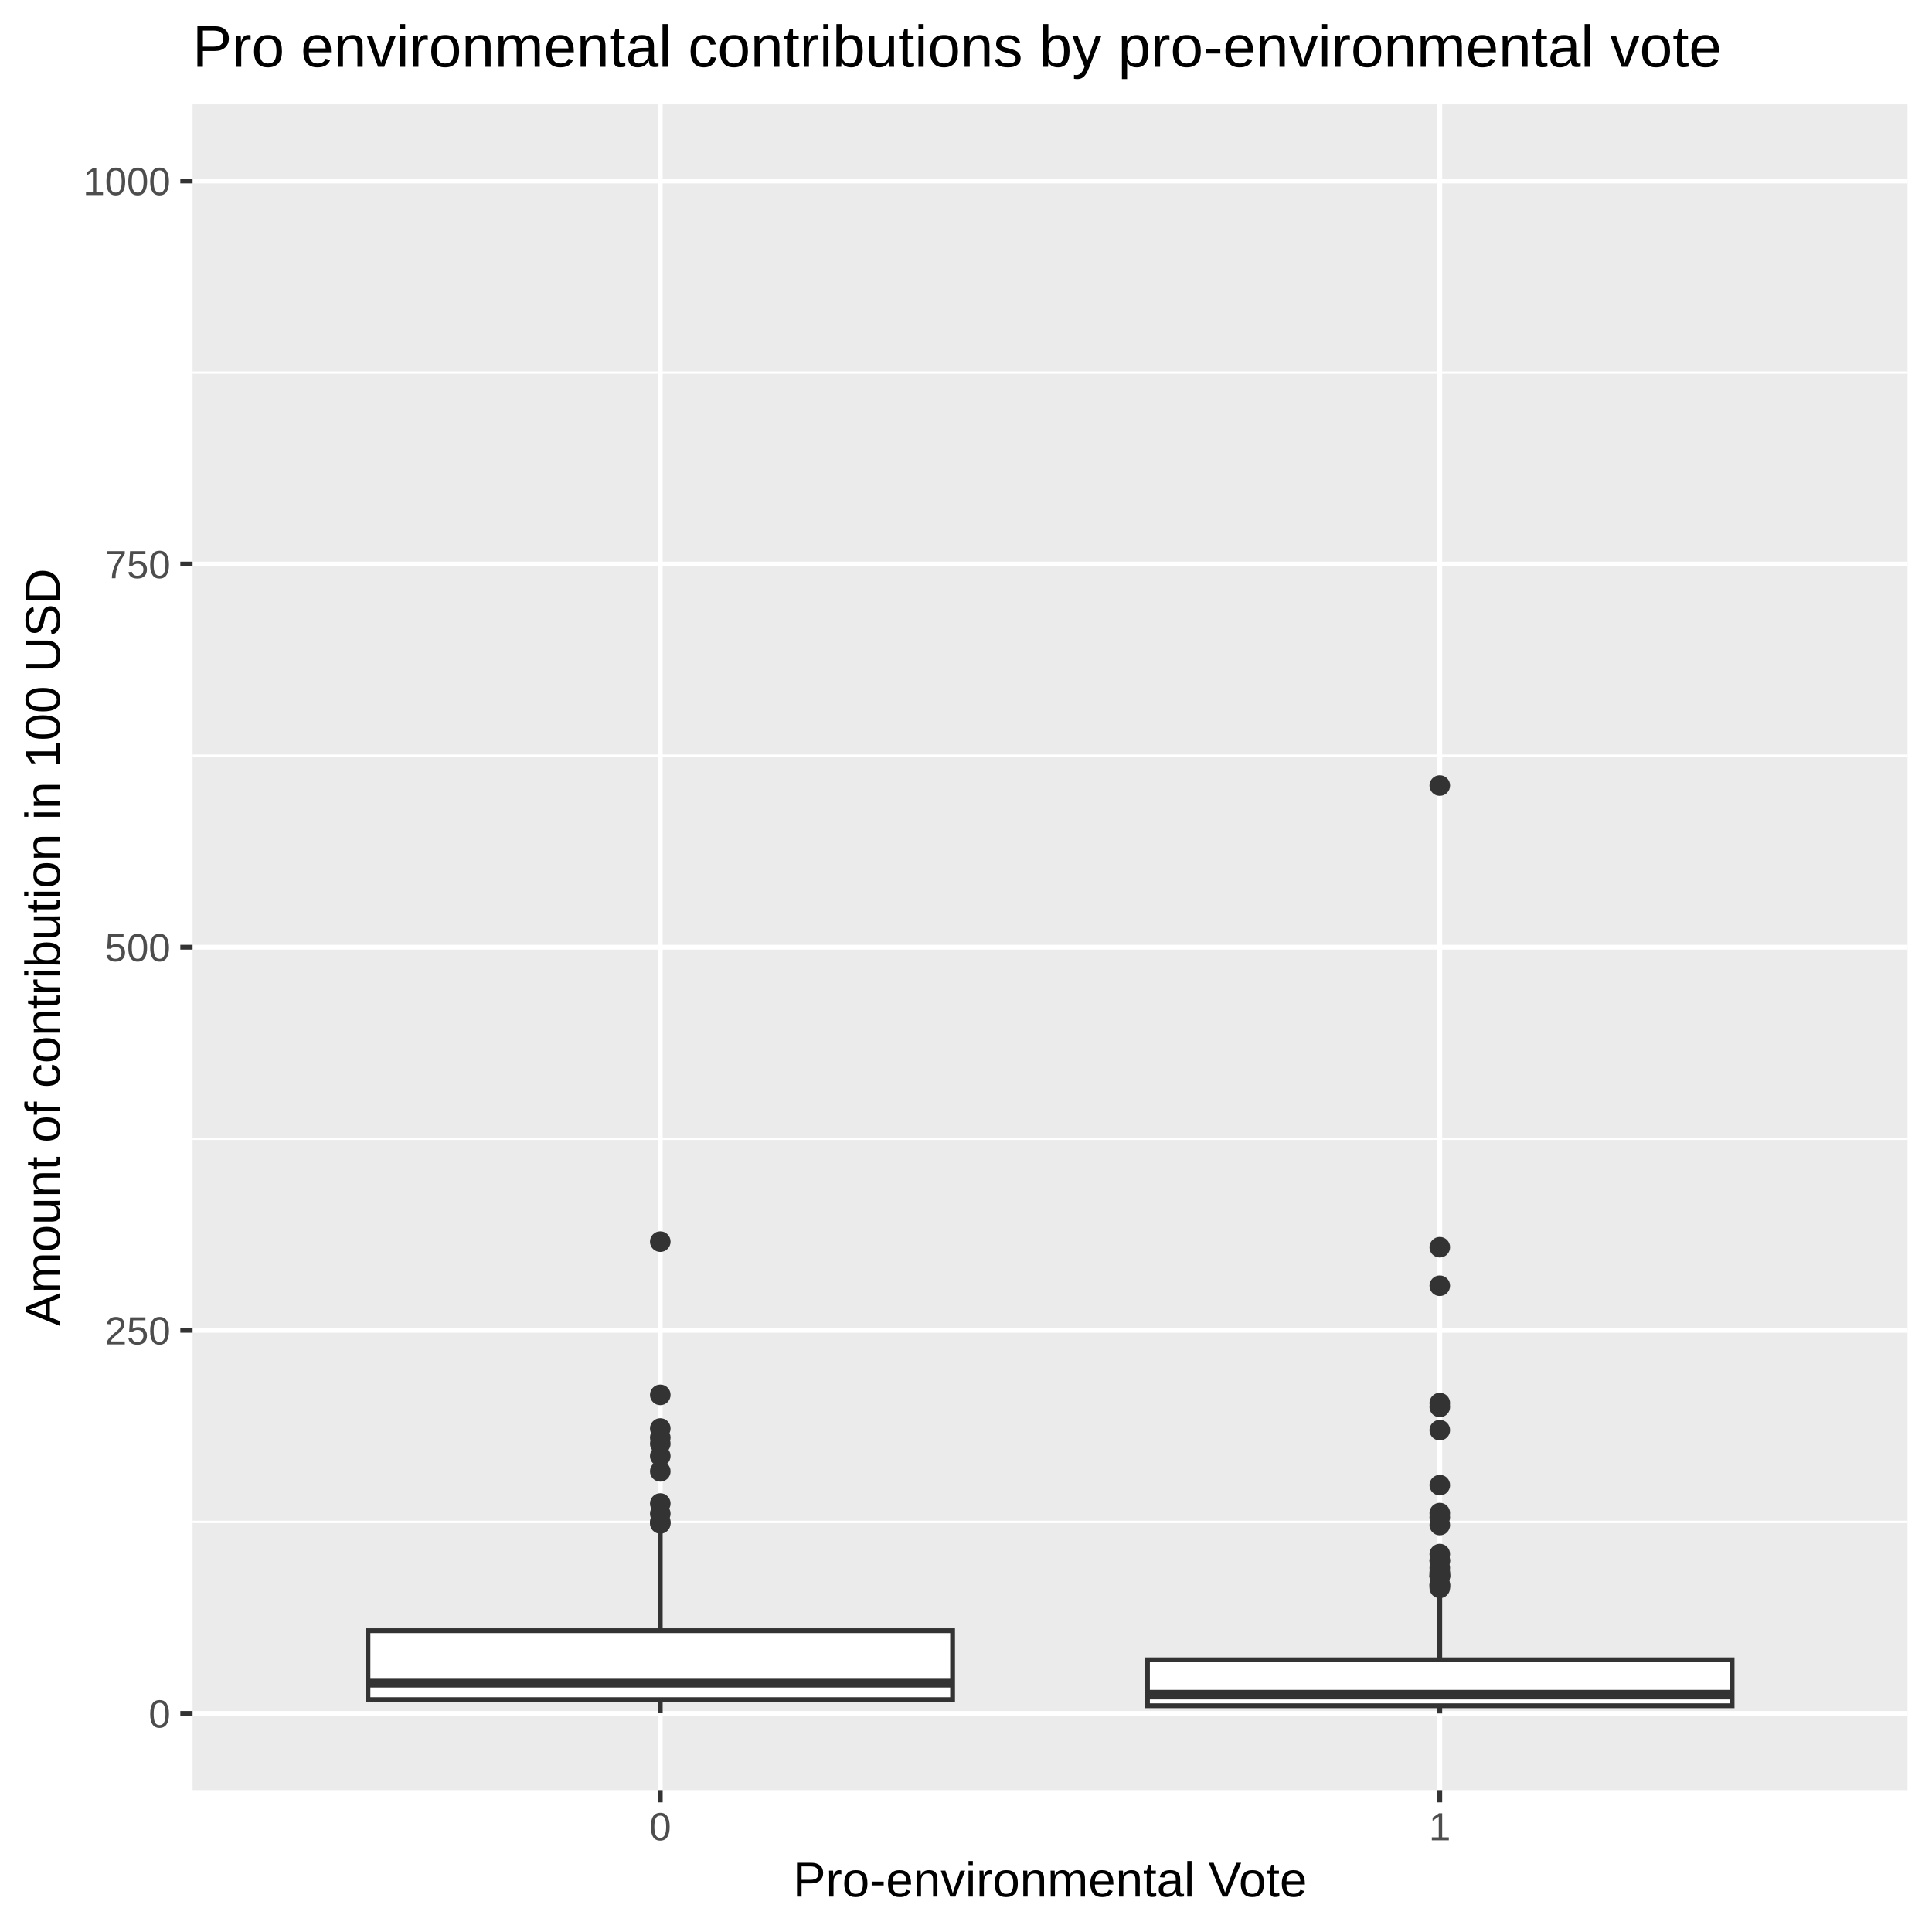
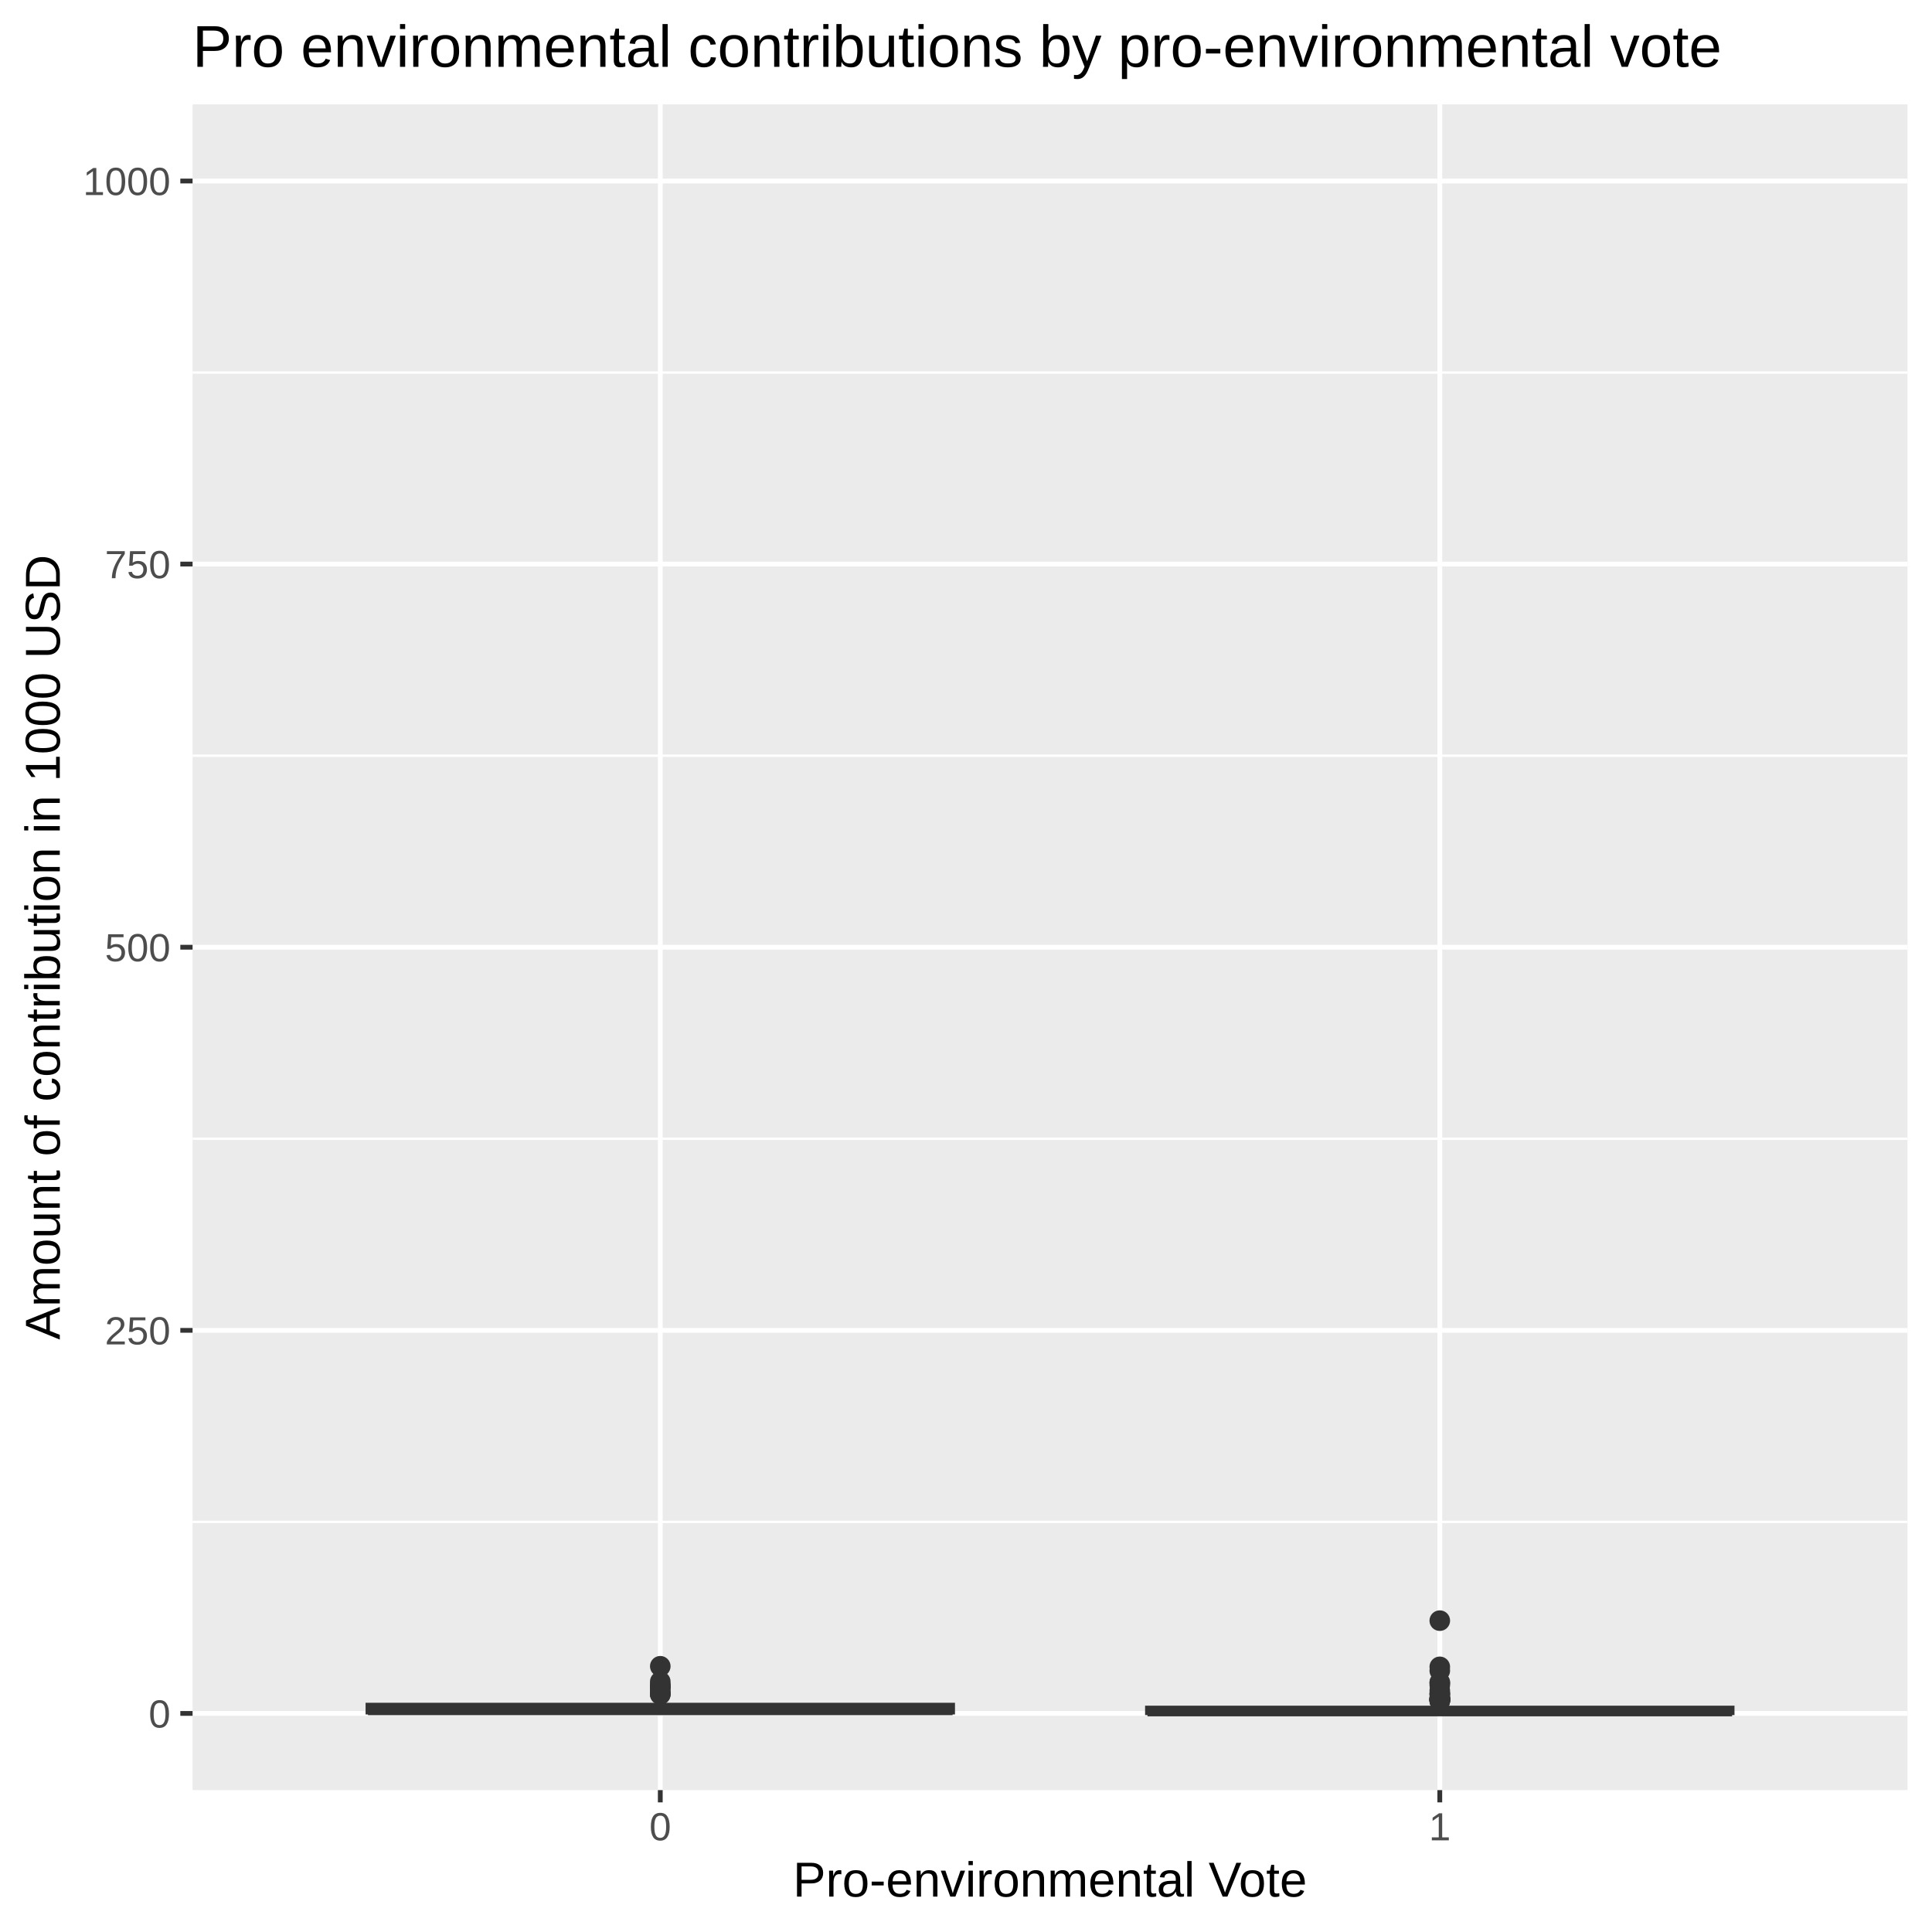
<svg xmlns="http://www.w3.org/2000/svg" class="svglite" width="432.00pt" height="432.00pt" viewBox="0 0 432.00 432.00">
  <defs>
    <style type="text/css">
    .svglite line, .svglite polyline, .svglite polygon, .svglite path, .svglite rect, .svglite circle {
      fill: none;
      stroke: #000000;
      stroke-linecap: round;
      stroke-linejoin: round;
      stroke-miterlimit: 10.00;
    }
    .svglite text {
      white-space: pre;
    }
  </style>
  </defs>
  <rect width="100%" height="100%" style="stroke: none; fill: #FFFFFF;" />
  <defs>
    <clipPath id="cpMC4wMHw0MzIuMDB8MC4wMHw0MzIuMDA=">
      <rect x="0.00" y="0.00" width="432.00" height="432.00" />
    </clipPath>
  </defs>
  <g clip-path="url(#cpMC4wMHw0MzIuMDB8MC4wMHw0MzIuMDA=)">
    <rect x="0" y="0" width="432.00" height="432.00" style="stroke-width: 1.07; stroke: #FFFFFF; fill: #FFFFFF;" />
  </g>
  <defs>
    <clipPath id="cpNDMuMDZ8NDI2LjUyfDIzLjM0fDQwMC4yNw==">
      <rect x="43.06" y="23.34" width="383.46" height="376.93" />
    </clipPath>
  </defs>
  <g clip-path="url(#cpNDMuMDZ8NDI2LjUyfDIzLjM0fDQwMC4yNw==)">
    <rect x="43.06" y="23.34" width="383.46" height="376.93" style="stroke-width: 1.07; stroke: none; fill: #EBEBEB;" />
    <polyline points="43.06,340.30 426.52,340.30 " style="stroke-width: 0.53; stroke: #FFFFFF; stroke-linecap: butt;" />
    <polyline points="43.06,254.63 426.52,254.63 " style="stroke-width: 0.53; stroke: #FFFFFF; stroke-linecap: butt;" />
    <polyline points="43.06,168.97 426.52,168.97 " style="stroke-width: 0.53; stroke: #FFFFFF; stroke-linecap: butt;" />
    <polyline points="43.06,83.30 426.52,83.30 " style="stroke-width: 0.53; stroke: #FFFFFF; stroke-linecap: butt;" />
    <polyline points="43.06,383.13 426.52,383.13 " style="stroke-width: 1.07; stroke: #FFFFFF; stroke-linecap: butt;" />
    <polyline points="43.06,297.47 426.52,297.47 " style="stroke-width: 1.07; stroke: #FFFFFF; stroke-linecap: butt;" />
    <polyline points="43.06,211.80 426.52,211.80 " style="stroke-width: 1.07; stroke: #FFFFFF; stroke-linecap: butt;" />
    <polyline points="43.06,126.13 426.52,126.13 " style="stroke-width: 1.07; stroke: #FFFFFF; stroke-linecap: butt;" />
    <polyline points="43.06,40.47 426.52,40.47 " style="stroke-width: 1.07; stroke: #FFFFFF; stroke-linecap: butt;" />
    <polyline points="147.64,400.27 147.64,23.34 " style="stroke-width: 1.07; stroke: #FFFFFF; stroke-linecap: butt;" />
    <polyline points="321.94,400.27 321.94,23.34 " style="stroke-width: 1.07; stroke: #FFFFFF; stroke-linecap: butt;" />
-     <circle cx="147.64" cy="321.45" r="1.95" style="stroke-width: 0.71; stroke: #333333; fill: #333333;" />
-     <circle cx="147.64" cy="340.30" r="1.95" style="stroke-width: 0.71; stroke: #333333; fill: #333333;" />
-     <circle cx="147.64" cy="336.19" r="1.95" style="stroke-width: 0.71; stroke: #333333; fill: #333333;" />
-     <circle cx="147.64" cy="328.99" r="1.95" style="stroke-width: 0.71; stroke: #333333; fill: #333333;" />
-     <circle cx="147.64" cy="322.82" r="1.95" style="stroke-width: 0.71; stroke: #333333; fill: #333333;" />
-     <circle cx="147.64" cy="319.42" r="1.95" style="stroke-width: 0.71; stroke: #333333; fill: #333333;" />
-     <circle cx="147.64" cy="325.57" r="1.95" style="stroke-width: 0.71; stroke: #333333; fill: #333333;" />
-     <circle cx="147.64" cy="340.64" r="1.95" style="stroke-width: 0.71; stroke: #333333; fill: #333333;" />
-     <circle cx="147.64" cy="338.46" r="1.95" style="stroke-width: 0.71; stroke: #333333; fill: #333333;" />
-     <circle cx="147.64" cy="311.90" r="1.95" style="stroke-width: 0.71; stroke: #333333; fill: #333333;" />
-     <circle cx="147.64" cy="277.64" r="1.95" style="stroke-width: 0.71; stroke: #333333; fill: #333333;" />
-     <line x1="147.64" y1="364.63" x2="147.64" y2="342.36" style="stroke-width: 1.07; stroke: #333333; stroke-linecap: butt;" />
-     <line x1="147.64" y1="380.05" x2="147.64" y2="382.96" style="stroke-width: 1.07; stroke: #333333; stroke-linecap: butt;" />
-     <polygon points="82.28,364.63 82.28,380.05 213.00,380.05 213.00,364.63 82.28,364.63 " style="stroke-width: 1.07; stroke: #333333; stroke-linecap: butt; stroke-linejoin: miter; fill: #FFFFFF;" />
-     <line x1="82.28" y1="376.28" x2="213.00" y2="376.28" style="stroke-width: 2.13; stroke: #333333; stroke-linecap: butt; stroke-linejoin: miter;" />
-     <circle cx="321.94" cy="354.35" r="1.95" style="stroke-width: 0.71; stroke: #333333; fill: #333333;" />
-     <circle cx="321.94" cy="354.35" r="1.95" style="stroke-width: 0.71; stroke: #333333; fill: #333333;" />
-     <circle cx="321.94" cy="347.50" r="1.95" style="stroke-width: 0.71; stroke: #333333; fill: #333333;" />
-     <circle cx="321.94" cy="339.27" r="1.95" style="stroke-width: 0.71; stroke: #333333; fill: #333333;" />
-     <circle cx="321.94" cy="313.74" r="1.95" style="stroke-width: 0.71; stroke: #333333; fill: #333333;" />
-     <circle cx="321.94" cy="314.60" r="1.95" style="stroke-width: 0.71; stroke: #333333; fill: #333333;" />
-     <circle cx="321.94" cy="352.46" r="1.95" style="stroke-width: 0.71; stroke: #333333; fill: #333333;" />
-     <circle cx="321.94" cy="351.86" r="1.95" style="stroke-width: 0.71; stroke: #333333; fill: #333333;" />
-     <circle cx="321.94" cy="351.52" r="1.95" style="stroke-width: 0.71; stroke: #333333; fill: #333333;" />
-     <circle cx="321.94" cy="348.87" r="1.95" style="stroke-width: 0.71; stroke: #333333; fill: #333333;" />
-     <circle cx="321.94" cy="355.06" r="1.95" style="stroke-width: 0.71; stroke: #333333; fill: #333333;" />
-     <circle cx="321.94" cy="332.08" r="1.95" style="stroke-width: 0.71; stroke: #333333; fill: #333333;" />
-     <circle cx="321.94" cy="349.04" r="1.95" style="stroke-width: 0.71; stroke: #333333; fill: #333333;" />
-     <circle cx="321.94" cy="352.46" r="1.95" style="stroke-width: 0.71; stroke: #333333; fill: #333333;" />
-     <circle cx="321.94" cy="341.00" r="1.95" style="stroke-width: 0.71; stroke: #333333; fill: #333333;" />
-     <circle cx="321.94" cy="354.69" r="1.95" style="stroke-width: 0.71; stroke: #333333; fill: #333333;" />
-     <circle cx="321.94" cy="175.65" r="1.95" style="stroke-width: 0.71; stroke: #333333; fill: #333333;" />
-     <circle cx="321.94" cy="338.33" r="1.95" style="stroke-width: 0.71; stroke: #333333; fill: #333333;" />
-     <circle cx="321.94" cy="350.58" r="1.95" style="stroke-width: 0.71; stroke: #333333; fill: #333333;" />
-     <circle cx="321.94" cy="352.46" r="1.95" style="stroke-width: 0.71; stroke: #333333; fill: #333333;" />
-     <circle cx="321.94" cy="352.12" r="1.95" style="stroke-width: 0.71; stroke: #333333; fill: #333333;" />
-     <circle cx="321.94" cy="287.50" r="1.95" style="stroke-width: 0.71; stroke: #333333; fill: #333333;" />
-     <circle cx="321.94" cy="278.89" r="1.95" style="stroke-width: 0.71; stroke: #333333; fill: #333333;" />
-     <circle cx="321.94" cy="319.79" r="1.95" style="stroke-width: 0.71; stroke: #333333; fill: #333333;" />
-     <line x1="321.94" y1="371.14" x2="321.94" y2="356.58" style="stroke-width: 1.07; stroke: #333333; stroke-linecap: butt;" />
-     <line x1="321.94" y1="381.42" x2="321.94" y2="383.13" style="stroke-width: 1.07; stroke: #333333; stroke-linecap: butt;" />
-     <polygon points="256.58,371.14 256.58,381.42 387.30,381.42 387.30,371.14 256.58,371.14 " style="stroke-width: 1.07; stroke: #333333; stroke-linecap: butt; stroke-linejoin: miter; fill: #FFFFFF;" />
-     <line x1="256.58" y1="378.94" x2="387.30" y2="378.94" style="stroke-width: 2.13; stroke: #333333; stroke-linecap: butt; stroke-linejoin: miter;" />
+     <circle cx="147.64" cy="376.96" r="1.95" style="stroke-width: 0.71; stroke: #333333; fill: #333333;" />
+     <circle cx="147.64" cy="378.85" r="1.95" style="stroke-width: 0.71; stroke: #333333; fill: #333333;" />
+     <circle cx="147.64" cy="378.44" r="1.95" style="stroke-width: 0.71; stroke: #333333; fill: #333333;" />
+     <circle cx="147.64" cy="377.72" r="1.95" style="stroke-width: 0.71; stroke: #333333; fill: #333333;" />
+     <circle cx="147.64" cy="377.10" r="1.95" style="stroke-width: 0.71; stroke: #333333; fill: #333333;" />
+     <circle cx="147.64" cy="376.76" r="1.95" style="stroke-width: 0.71; stroke: #333333; fill: #333333;" />
+     <circle cx="147.64" cy="377.38" r="1.95" style="stroke-width: 0.71; stroke: #333333; fill: #333333;" />
+     <circle cx="147.64" cy="378.88" r="1.95" style="stroke-width: 0.71; stroke: #333333; fill: #333333;" />
+     <circle cx="147.64" cy="378.67" r="1.95" style="stroke-width: 0.71; stroke: #333333; fill: #333333;" />
+     <circle cx="147.64" cy="376.01" r="1.95" style="stroke-width: 0.71; stroke: #333333; fill: #333333;" />
+     <circle cx="147.64" cy="372.58" r="1.95" style="stroke-width: 0.71; stroke: #333333; fill: #333333;" />
+     <line x1="147.64" y1="381.28" x2="147.64" y2="379.06" style="stroke-width: 1.07; stroke: #333333; stroke-linecap: butt;" />
+     <line x1="147.64" y1="382.82" x2="147.64" y2="383.12" style="stroke-width: 1.07; stroke: #333333; stroke-linecap: butt;" />
+     <polygon points="82.28,381.28 82.28,382.82 213.00,382.82 213.00,381.28 82.28,381.28 " style="stroke-width: 1.07; stroke: #333333; stroke-linecap: butt; stroke-linejoin: miter; fill: #FFFFFF;" />
+     <line x1="82.28" y1="382.45" x2="213.00" y2="382.45" style="stroke-width: 2.13; stroke: #333333; stroke-linecap: butt; stroke-linejoin: miter;" />
+     <circle cx="321.94" cy="380.25" r="1.95" style="stroke-width: 0.71; stroke: #333333; fill: #333333;" />
+     <circle cx="321.94" cy="380.25" r="1.95" style="stroke-width: 0.71; stroke: #333333; fill: #333333;" />
+     <circle cx="321.94" cy="379.57" r="1.95" style="stroke-width: 0.71; stroke: #333333; fill: #333333;" />
+     <circle cx="321.94" cy="378.75" r="1.95" style="stroke-width: 0.71; stroke: #333333; fill: #333333;" />
+     <circle cx="321.94" cy="376.19" r="1.95" style="stroke-width: 0.71; stroke: #333333; fill: #333333;" />
+     <circle cx="321.94" cy="376.28" r="1.95" style="stroke-width: 0.71; stroke: #333333; fill: #333333;" />
+     <circle cx="321.94" cy="380.07" r="1.95" style="stroke-width: 0.71; stroke: #333333; fill: #333333;" />
+     <circle cx="321.94" cy="380.01" r="1.95" style="stroke-width: 0.71; stroke: #333333; fill: #333333;" />
+     <circle cx="321.94" cy="379.97" r="1.95" style="stroke-width: 0.71; stroke: #333333; fill: #333333;" />
+     <circle cx="321.94" cy="379.71" r="1.95" style="stroke-width: 0.71; stroke: #333333; fill: #333333;" />
+     <circle cx="321.94" cy="380.33" r="1.95" style="stroke-width: 0.71; stroke: #333333; fill: #333333;" />
+     <circle cx="321.94" cy="378.03" r="1.95" style="stroke-width: 0.71; stroke: #333333; fill: #333333;" />
+     <circle cx="321.94" cy="379.72" r="1.95" style="stroke-width: 0.71; stroke: #333333; fill: #333333;" />
+     <circle cx="321.94" cy="380.07" r="1.95" style="stroke-width: 0.71; stroke: #333333; fill: #333333;" />
+     <circle cx="321.94" cy="378.92" r="1.95" style="stroke-width: 0.71; stroke: #333333; fill: #333333;" />
+     <circle cx="321.94" cy="380.29" r="1.95" style="stroke-width: 0.71; stroke: #333333; fill: #333333;" />
+     <circle cx="321.94" cy="362.38" r="1.95" style="stroke-width: 0.71; stroke: #333333; fill: #333333;" />
+     <circle cx="321.94" cy="378.65" r="1.95" style="stroke-width: 0.71; stroke: #333333; fill: #333333;" />
+     <circle cx="321.94" cy="379.88" r="1.95" style="stroke-width: 0.71; stroke: #333333; fill: #333333;" />
+     <circle cx="321.94" cy="380.07" r="1.95" style="stroke-width: 0.71; stroke: #333333; fill: #333333;" />
+     <circle cx="321.94" cy="380.03" r="1.95" style="stroke-width: 0.71; stroke: #333333; fill: #333333;" />
+     <circle cx="321.94" cy="373.57" r="1.95" style="stroke-width: 0.71; stroke: #333333; fill: #333333;" />
+     <circle cx="321.94" cy="372.71" r="1.95" style="stroke-width: 0.71; stroke: #333333; fill: #333333;" />
+     <circle cx="321.94" cy="376.80" r="1.95" style="stroke-width: 0.71; stroke: #333333; fill: #333333;" />
+     <line x1="321.94" y1="381.93" x2="321.94" y2="380.48" style="stroke-width: 1.07; stroke: #333333; stroke-linecap: butt;" />
+     <line x1="321.94" y1="382.96" x2="321.94" y2="383.13" style="stroke-width: 1.07; stroke: #333333; stroke-linecap: butt;" />
+     <polygon points="256.58,381.93 256.58,382.96 387.30,382.96 387.30,381.93 256.58,381.93 " style="stroke-width: 1.07; stroke: #333333; stroke-linecap: butt; stroke-linejoin: miter; fill: #FFFFFF;" />
+     <line x1="256.58" y1="382.71" x2="387.30" y2="382.71" style="stroke-width: 2.13; stroke: #333333; stroke-linecap: butt; stroke-linejoin: miter;" />
  </g>
  <g clip-path="url(#cpMC4wMHw0MzIuMDB8MC4wMHw0MzIuMDA=)">
    <text x="38.13" y="386.29" text-anchor="end" style="font-size: 8.80px;fill: #4D4D4D; font-family: &quot;Arial&quot;;" textLength="4.90px" lengthAdjust="spacingAndGlyphs">0</text>
    <text x="38.13" y="300.62" text-anchor="end" style="font-size: 8.80px;fill: #4D4D4D; font-family: &quot;Arial&quot;;" textLength="14.69px" lengthAdjust="spacingAndGlyphs">250</text>
    <text x="38.13" y="214.95" text-anchor="end" style="font-size: 8.80px;fill: #4D4D4D; font-family: &quot;Arial&quot;;" textLength="14.69px" lengthAdjust="spacingAndGlyphs">500</text>
    <text x="38.13" y="129.29" text-anchor="end" style="font-size: 8.80px;fill: #4D4D4D; font-family: &quot;Arial&quot;;" textLength="14.69px" lengthAdjust="spacingAndGlyphs">750</text>
    <text x="38.13" y="43.62" text-anchor="end" style="font-size: 8.80px;fill: #4D4D4D; font-family: &quot;Arial&quot;;" textLength="19.58px" lengthAdjust="spacingAndGlyphs">1000</text>
    <polyline points="40.32,383.13 43.06,383.13 " style="stroke-width: 1.07; stroke: #333333; stroke-linecap: butt;" />
    <polyline points="40.32,297.47 43.06,297.47 " style="stroke-width: 1.07; stroke: #333333; stroke-linecap: butt;" />
    <polyline points="40.32,211.80 43.06,211.80 " style="stroke-width: 1.07; stroke: #333333; stroke-linecap: butt;" />
    <polyline points="40.32,126.13 43.06,126.13 " style="stroke-width: 1.07; stroke: #333333; stroke-linecap: butt;" />
    <polyline points="40.32,40.47 43.06,40.47 " style="stroke-width: 1.07; stroke: #333333; stroke-linecap: butt;" />
    <polyline points="147.64,403.01 147.64,400.27 " style="stroke-width: 1.07; stroke: #333333; stroke-linecap: butt;" />
    <polyline points="321.94,403.01 321.94,400.27 " style="stroke-width: 1.07; stroke: #333333; stroke-linecap: butt;" />
    <text x="147.64" y="411.50" text-anchor="middle" style="font-size: 8.80px;fill: #4D4D4D; font-family: &quot;Arial&quot;;" textLength="4.90px" lengthAdjust="spacingAndGlyphs">0</text>
    <text x="321.94" y="411.50" text-anchor="middle" style="font-size: 8.80px;fill: #4D4D4D; font-family: &quot;Arial&quot;;" textLength="4.90px" lengthAdjust="spacingAndGlyphs">1</text>
    <text x="234.79" y="424.09" text-anchor="middle" style="font-size: 11.00px; font-family: &quot;Arial&quot;;" textLength="115.57px" lengthAdjust="spacingAndGlyphs">Pro-environmental Vote</text>
-     <text transform="translate(13.37,211.80) rotate(-90)" text-anchor="middle" style="font-size: 11.00px; font-family: &quot;Arial&quot;;" textLength="169.37px" lengthAdjust="spacingAndGlyphs">Amount of contribution in 100 USD</text>
+     <text transform="translate(13.37,211.80) rotate(-90)" text-anchor="middle" style="font-size: 11.00px; font-family: &quot;Arial&quot;;" textLength="175.49px" lengthAdjust="spacingAndGlyphs">Amount of contribution in 1000 USD</text>
    <text x="43.06" y="14.94" style="font-size: 13.20px; font-family: &quot;Arial&quot;;" textLength="341.68px" lengthAdjust="spacingAndGlyphs">Pro environmental contributions by pro-environmental vote</text>
  </g>
</svg>
